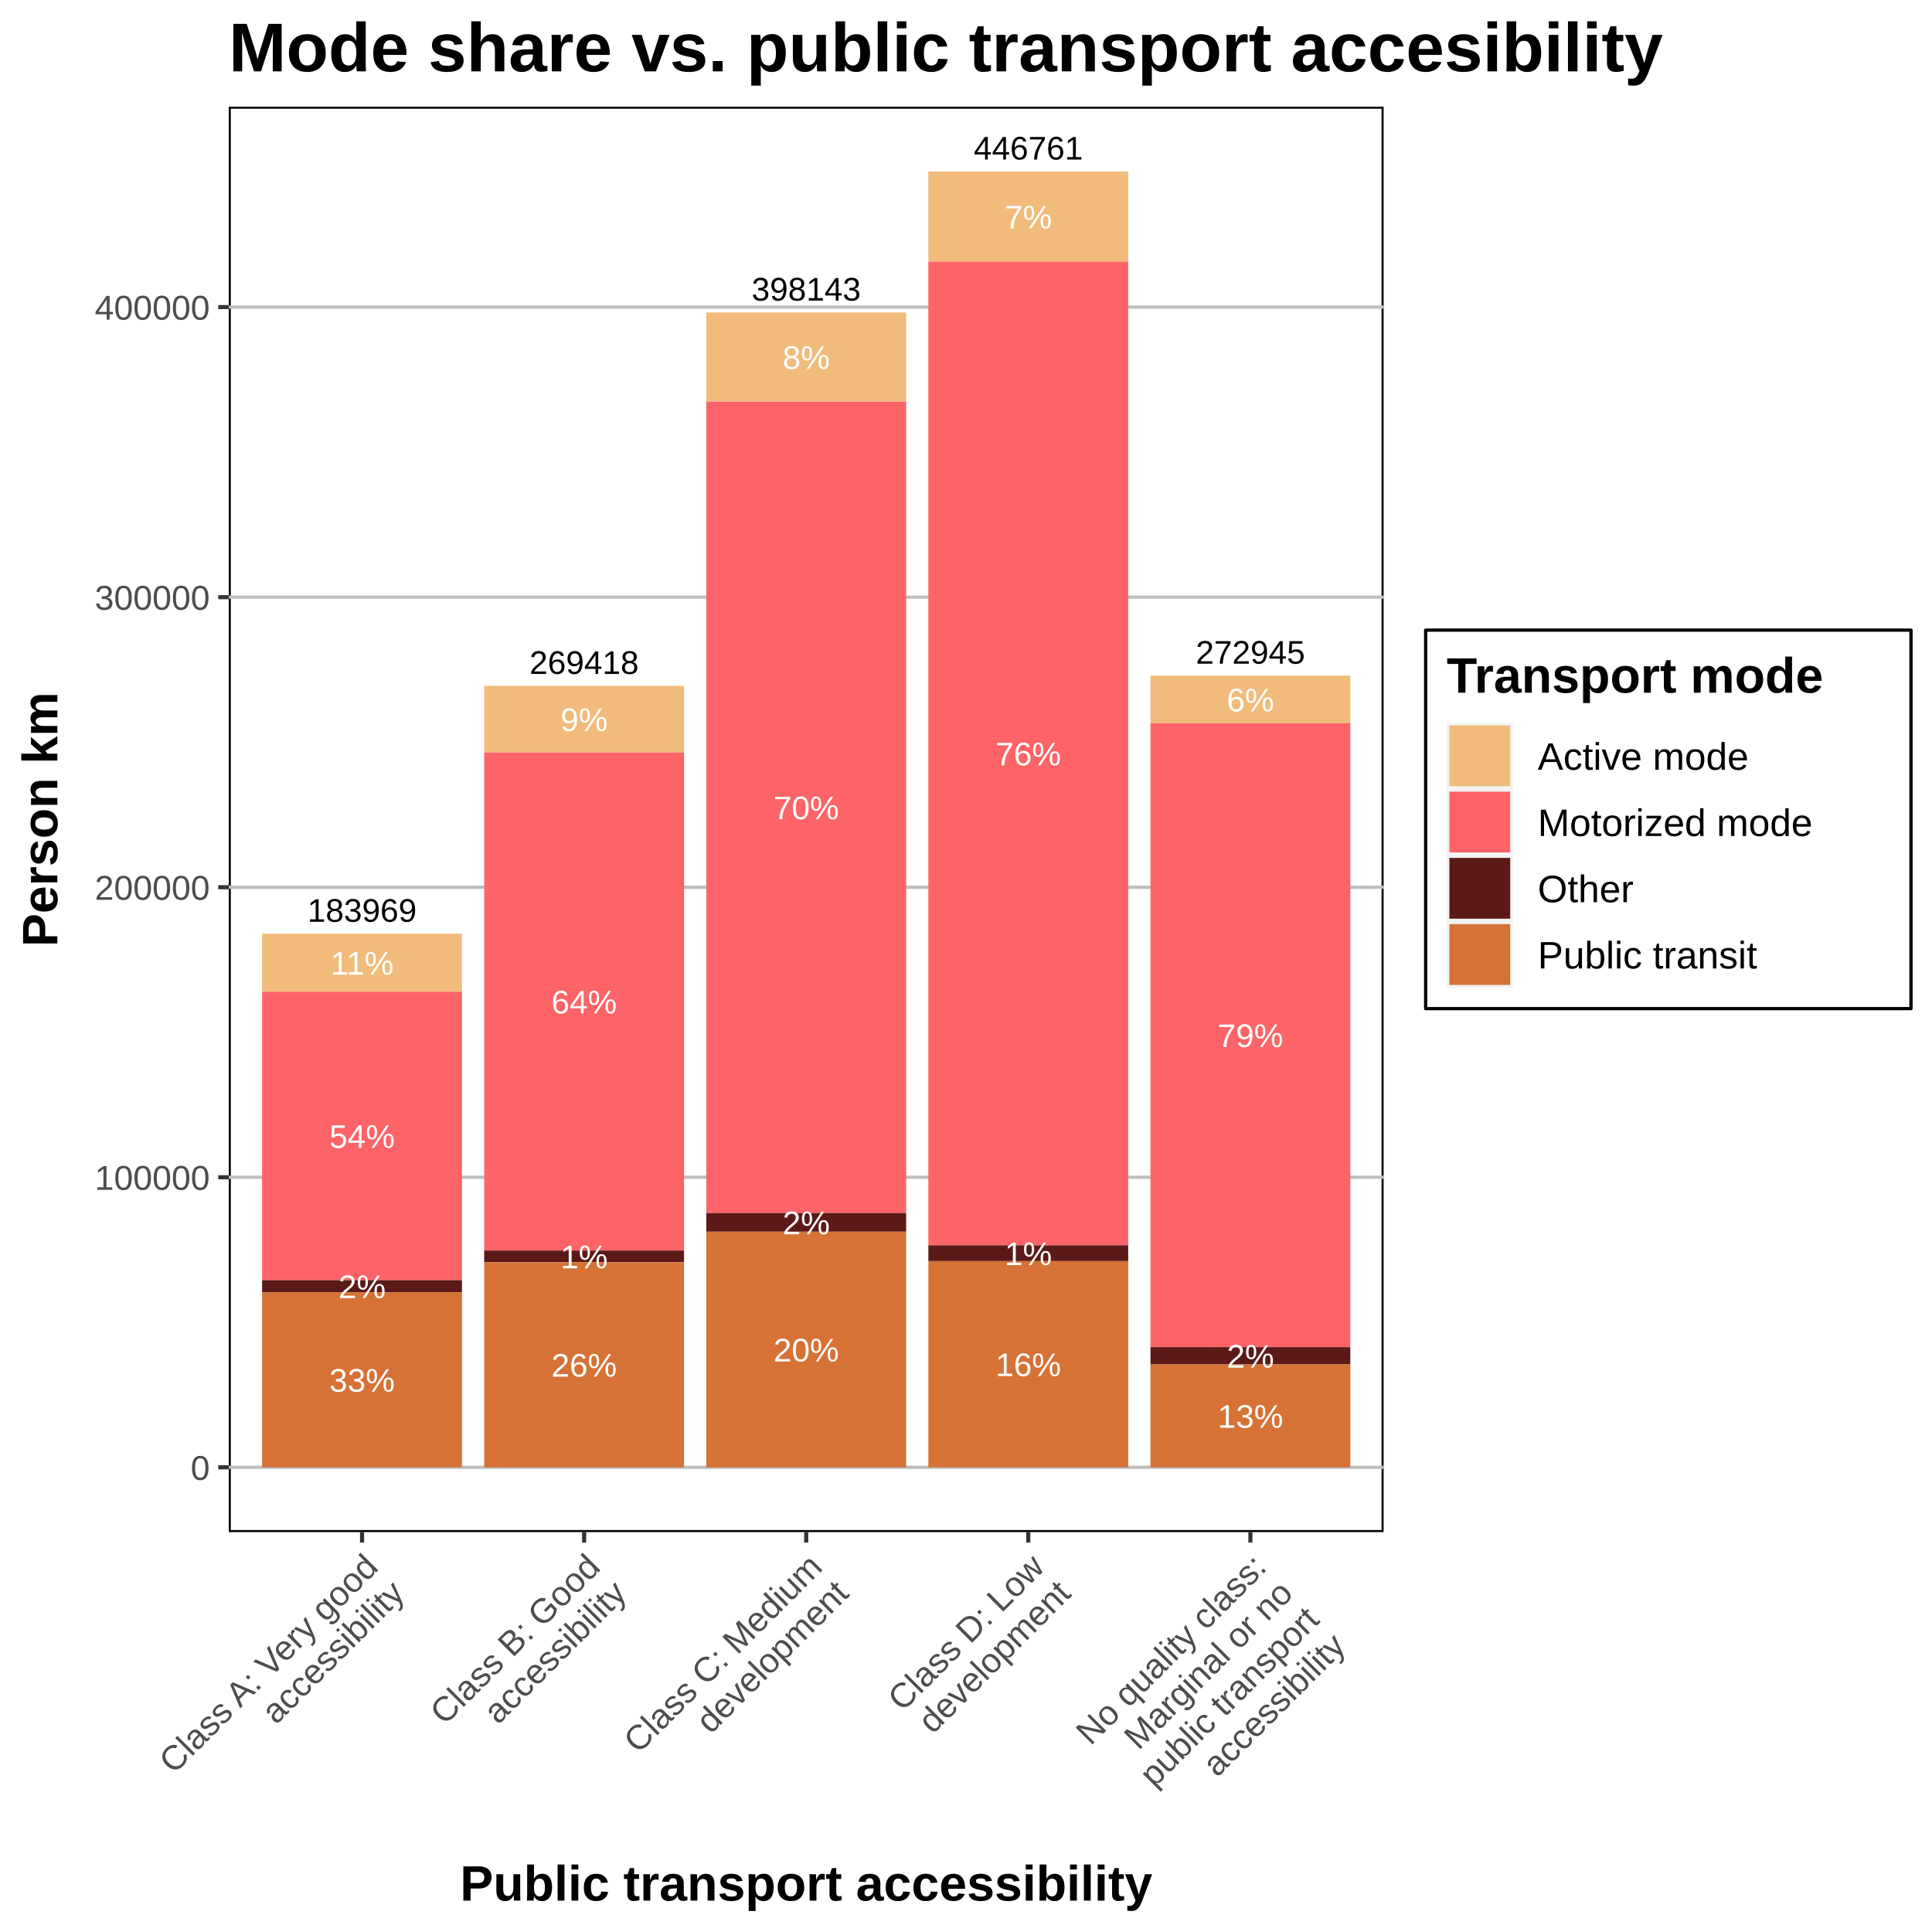
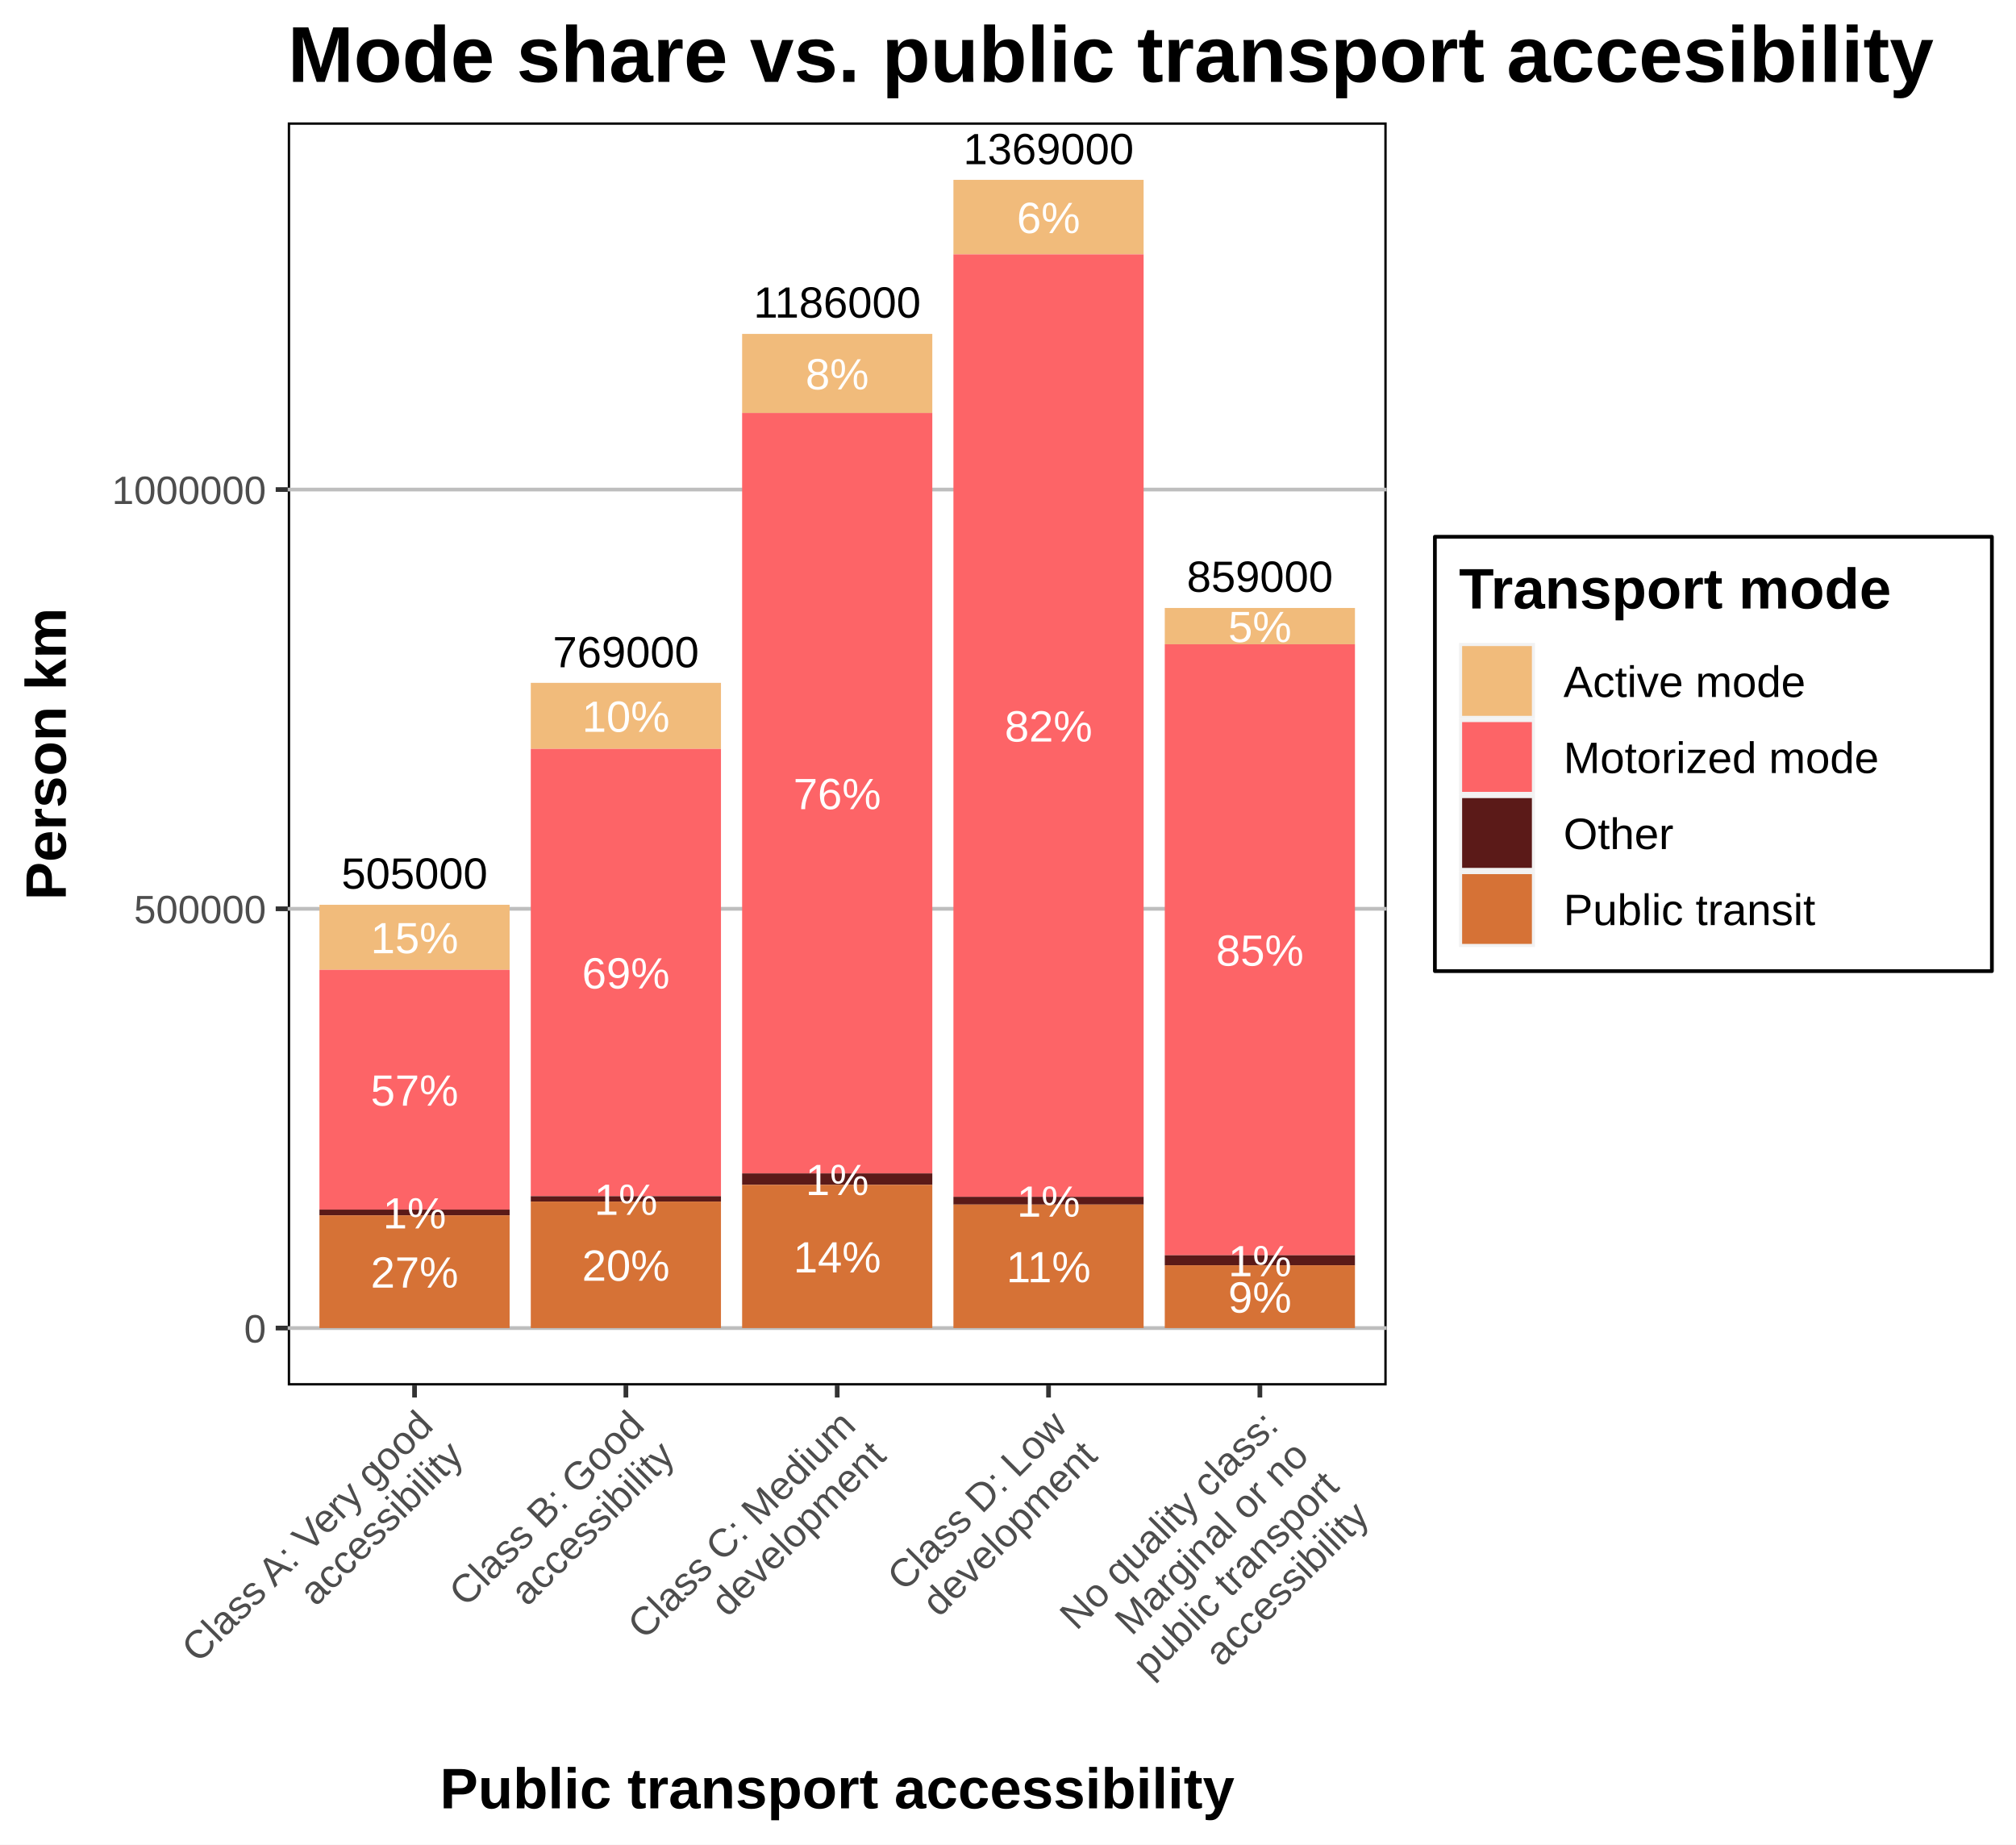
- <svg xmlns="http://www.w3.org/2000/svg" class="svglite" width="504.00pt" height="504.00pt" viewBox="0 0 504.00 504.00">
+ <svg xmlns="http://www.w3.org/2000/svg" class="svglite" width="458.25pt" height="419.25pt" viewBox="0 0 458.25 419.25">
  <defs>
    <style type="text/css">
    .svglite line, .svglite polyline, .svglite polygon, .svglite path, .svglite rect, .svglite circle {
      fill: none;
      stroke: #000000;
      stroke-linecap: round;
      stroke-linejoin: round;
      stroke-miterlimit: 10.00;
    }
    .svglite text {
      white-space: pre;
    }
  </style>
  </defs>
  <rect width="100%" height="100%" style="stroke: none; fill: #FFFFFF;" />
  <defs>
-     <clipPath id="cpMC4wMHw1MDQuMDB8MC4wMHw1MDQuMDA=">
-       <rect x="0.00" y="0.00" width="504.00" height="504.00" />
+     <clipPath id="cpMC4wMHw0NTguMjV8MC4wMHw0MTkuMjU=">
+       <rect x="0.00" y="0.00" width="458.25" height="419.25" />
    </clipPath>
  </defs>
-   <g clip-path="url(#cpMC4wMHw1MDQuMDB8MC4wMHw1MDQuMDA=)">
-     <rect x="0" y="0.00" width="504.00" height="504.00" style="stroke-width: 1.07; stroke: #FFFFFF; fill: #FFFFFF;" />
+   <g clip-path="url(#cpMC4wMHw0NTguMjV8MC4wMHw0MTkuMjU=)">
+     <rect x="0.00" y="0.00" width="458.25" height="419.25" style="stroke-width: 1.07; stroke: #FFFFFF; fill: #FFFFFF;" />
  </g>
  <defs>
-     <clipPath id="cpNTkuNjh8MzYwLjk1fDI3LjgzfDM5OS42OA==">
-       <rect x="59.68" y="27.83" width="301.26" height="371.85" />
+     <clipPath id="cpNjUuNDF8MzE1LjIwfDI3LjgzfDMxNC45Mw==">
+       <rect x="65.41" y="27.83" width="249.79" height="287.10" />
    </clipPath>
  </defs>
-   <g clip-path="url(#cpNTkuNjh8MzYwLjk1fDI3LjgzfDM5OS42OA==)">
-     <rect x="59.68" y="27.83" width="301.26" height="371.85" style="stroke-width: 1.07; fill: #FFFFFF;" />
-     <polyline points="59.68,382.78 360.95,382.78 " style="stroke-width: 0.85; stroke: #BEBEBE; stroke-linecap: butt;" />
-     <polyline points="59.68,307.11 360.95,307.11 " style="stroke-width: 0.85; stroke: #BEBEBE; stroke-linecap: butt;" />
-     <polyline points="59.68,231.45 360.95,231.45 " style="stroke-width: 0.85; stroke: #BEBEBE; stroke-linecap: butt;" />
-     <polyline points="59.68,155.78 360.95,155.78 " style="stroke-width: 0.85; stroke: #BEBEBE; stroke-linecap: butt;" />
-     <polyline points="59.68,80.11 360.95,80.11 " style="stroke-width: 0.85; stroke: #BEBEBE; stroke-linecap: butt;" />
-     <rect x="68.37" y="243.58" width="52.14" height="15.14" style="stroke-width: 1.07; stroke: none; stroke-linecap: butt; stroke-linejoin: miter; fill: #F1BB7B;" />
-     <rect x="68.37" y="258.71" width="52.14" height="75.24" style="stroke-width: 1.07; stroke: none; stroke-linecap: butt; stroke-linejoin: miter; fill: #FD6467;" />
-     <rect x="68.37" y="333.96" width="52.14" height="3.14" style="stroke-width: 1.07; stroke: none; stroke-linecap: butt; stroke-linejoin: miter; fill: #5B1A18;" />
-     <rect x="68.37" y="337.10" width="52.14" height="45.68" style="stroke-width: 1.07; stroke: none; stroke-linecap: butt; stroke-linejoin: miter; fill: #D67236;" />
-     <rect x="126.31" y="178.92" width="52.14" height="17.39" style="stroke-width: 1.07; stroke: none; stroke-linecap: butt; stroke-linejoin: miter; fill: #F1BB7B;" />
-     <rect x="126.31" y="196.31" width="52.14" height="129.93" style="stroke-width: 1.07; stroke: none; stroke-linecap: butt; stroke-linejoin: miter; fill: #FD6467;" />
-     <rect x="126.31" y="326.23" width="52.14" height="3.03" style="stroke-width: 1.07; stroke: none; stroke-linecap: butt; stroke-linejoin: miter; fill: #5B1A18;" />
-     <rect x="126.31" y="329.26" width="52.14" height="53.52" style="stroke-width: 1.07; stroke: none; stroke-linecap: butt; stroke-linejoin: miter; fill: #D67236;" />
-     <rect x="184.25" y="81.52" width="52.14" height="23.25" style="stroke-width: 1.07; stroke: none; stroke-linecap: butt; stroke-linejoin: miter; fill: #F1BB7B;" />
-     <rect x="184.25" y="104.77" width="52.14" height="211.68" style="stroke-width: 1.07; stroke: none; stroke-linecap: butt; stroke-linejoin: miter; fill: #FD6467;" />
-     <rect x="184.25" y="316.45" width="52.14" height="4.86" style="stroke-width: 1.07; stroke: none; stroke-linecap: butt; stroke-linejoin: miter; fill: #5B1A18;" />
-     <rect x="184.25" y="321.31" width="52.14" height="61.47" style="stroke-width: 1.07; stroke: none; stroke-linecap: butt; stroke-linejoin: miter; fill: #D67236;" />
-     <rect x="242.18" y="44.73" width="52.14" height="23.52" style="stroke-width: 1.07; stroke: none; stroke-linecap: butt; stroke-linejoin: miter; fill: #F1BB7B;" />
-     <rect x="242.18" y="68.25" width="52.14" height="256.61" style="stroke-width: 1.07; stroke: none; stroke-linecap: butt; stroke-linejoin: miter; fill: #FD6467;" />
-     <rect x="242.18" y="324.86" width="52.14" height="4.12" style="stroke-width: 1.07; stroke: none; stroke-linecap: butt; stroke-linejoin: miter; fill: #5B1A18;" />
-     <rect x="242.18" y="328.98" width="52.14" height="53.80" style="stroke-width: 1.07; stroke: none; stroke-linecap: butt; stroke-linejoin: miter; fill: #D67236;" />
-     <rect x="300.12" y="176.25" width="52.14" height="12.41" style="stroke-width: 1.07; stroke: none; stroke-linecap: butt; stroke-linejoin: miter; fill: #F1BB7B;" />
-     <rect x="300.12" y="188.66" width="52.14" height="162.76" style="stroke-width: 1.07; stroke: none; stroke-linecap: butt; stroke-linejoin: miter; fill: #FD6467;" />
-     <rect x="300.12" y="351.42" width="52.14" height="4.51" style="stroke-width: 1.07; stroke: none; stroke-linecap: butt; stroke-linejoin: miter; fill: #5B1A18;" />
-     <rect x="300.12" y="355.93" width="52.14" height="26.85" style="stroke-width: 1.07; stroke: none; stroke-linecap: butt; stroke-linejoin: miter; fill: #D67236;" />
-     <text x="94.45" y="240.47" text-anchor="middle" style="font-size: 8.54px; font-family: &quot;Arimo&quot;;" textLength="32.57px" lengthAdjust="spacingAndGlyphs">183969</text>
-     <text x="152.38" y="175.81" text-anchor="middle" style="font-size: 8.54px; font-family: &quot;Arimo&quot;;" textLength="32.57px" lengthAdjust="spacingAndGlyphs">269418</text>
-     <text x="210.32" y="78.41" text-anchor="middle" style="font-size: 8.54px; font-family: &quot;Arimo&quot;;" textLength="32.57px" lengthAdjust="spacingAndGlyphs">398143</text>
-     <text x="268.25" y="41.62" text-anchor="middle" style="font-size: 8.54px; font-family: &quot;Arimo&quot;;" textLength="32.57px" lengthAdjust="spacingAndGlyphs">446761</text>
-     <text x="326.19" y="173.14" text-anchor="middle" style="font-size: 8.54px; font-family: &quot;Arimo&quot;;" textLength="32.57px" lengthAdjust="spacingAndGlyphs">272945</text>
-     <text x="94.45" y="254.26" text-anchor="middle" style="font-size: 8.54px;fill: #FFFFFF; font-family: &quot;Arimo&quot;;" textLength="18.96px" lengthAdjust="spacingAndGlyphs">11%</text>
-     <text x="94.45" y="299.45" text-anchor="middle" style="font-size: 8.54px;fill: #FFFFFF; font-family: &quot;Arimo&quot;;" textLength="18.96px" lengthAdjust="spacingAndGlyphs">54%</text>
-     <text x="94.45" y="338.64" text-anchor="middle" style="font-size: 8.54px;fill: #FFFFFF; font-family: &quot;Arimo&quot;;" textLength="13.54px" lengthAdjust="spacingAndGlyphs">2%</text>
-     <text x="94.45" y="363.05" text-anchor="middle" style="font-size: 8.54px;fill: #FFFFFF; font-family: &quot;Arimo&quot;;" textLength="18.96px" lengthAdjust="spacingAndGlyphs">33%</text>
-     <text x="152.38" y="190.72" text-anchor="middle" style="font-size: 8.54px;fill: #FFFFFF; font-family: &quot;Arimo&quot;;" textLength="13.54px" lengthAdjust="spacingAndGlyphs">9%</text>
-     <text x="152.38" y="264.38" text-anchor="middle" style="font-size: 8.54px;fill: #FFFFFF; font-family: &quot;Arimo&quot;;" textLength="18.96px" lengthAdjust="spacingAndGlyphs">64%</text>
-     <text x="152.38" y="330.86" text-anchor="middle" style="font-size: 8.54px;fill: #FFFFFF; font-family: &quot;Arimo&quot;;" textLength="13.54px" lengthAdjust="spacingAndGlyphs">1%</text>
-     <text x="152.38" y="359.13" text-anchor="middle" style="font-size: 8.54px;fill: #FFFFFF; font-family: &quot;Arimo&quot;;" textLength="18.96px" lengthAdjust="spacingAndGlyphs">26%</text>
-     <text x="210.32" y="96.25" text-anchor="middle" style="font-size: 8.54px;fill: #FFFFFF; font-family: &quot;Arimo&quot;;" textLength="13.54px" lengthAdjust="spacingAndGlyphs">8%</text>
-     <text x="210.32" y="213.72" text-anchor="middle" style="font-size: 8.54px;fill: #FFFFFF; font-family: &quot;Arimo&quot;;" textLength="18.96px" lengthAdjust="spacingAndGlyphs">70%</text>
-     <text x="210.32" y="321.99" text-anchor="middle" style="font-size: 8.54px;fill: #FFFFFF; font-family: &quot;Arimo&quot;;" textLength="13.54px" lengthAdjust="spacingAndGlyphs">2%</text>
-     <text x="210.32" y="355.16" text-anchor="middle" style="font-size: 8.54px;fill: #FFFFFF; font-family: &quot;Arimo&quot;;" textLength="18.96px" lengthAdjust="spacingAndGlyphs">20%</text>
-     <text x="268.25" y="59.60" text-anchor="middle" style="font-size: 8.54px;fill: #FFFFFF; font-family: &quot;Arimo&quot;;" textLength="13.54px" lengthAdjust="spacingAndGlyphs">7%</text>
-     <text x="268.25" y="199.66" text-anchor="middle" style="font-size: 8.54px;fill: #FFFFFF; font-family: &quot;Arimo&quot;;" textLength="18.96px" lengthAdjust="spacingAndGlyphs">76%</text>
-     <text x="268.25" y="330.03" text-anchor="middle" style="font-size: 8.54px;fill: #FFFFFF; font-family: &quot;Arimo&quot;;" textLength="13.54px" lengthAdjust="spacingAndGlyphs">1%</text>
-     <text x="268.25" y="358.99" text-anchor="middle" style="font-size: 8.54px;fill: #FFFFFF; font-family: &quot;Arimo&quot;;" textLength="18.96px" lengthAdjust="spacingAndGlyphs">16%</text>
-     <text x="326.19" y="185.57" text-anchor="middle" style="font-size: 8.54px;fill: #FFFFFF; font-family: &quot;Arimo&quot;;" textLength="13.54px" lengthAdjust="spacingAndGlyphs">6%</text>
-     <text x="326.19" y="273.15" text-anchor="middle" style="font-size: 8.54px;fill: #FFFFFF; font-family: &quot;Arimo&quot;;" textLength="18.96px" lengthAdjust="spacingAndGlyphs">79%</text>
-     <text x="326.19" y="356.78" text-anchor="middle" style="font-size: 8.54px;fill: #FFFFFF; font-family: &quot;Arimo&quot;;" textLength="13.54px" lengthAdjust="spacingAndGlyphs">2%</text>
-     <text x="326.19" y="372.46" text-anchor="middle" style="font-size: 8.54px;fill: #FFFFFF; font-family: &quot;Arimo&quot;;" textLength="18.96px" lengthAdjust="spacingAndGlyphs">13%</text>
+   <g clip-path="url(#cpNjUuNDF8MzE1LjIwfDI3LjgzfDMxNC45Mw==)">
+     <rect x="65.41" y="27.83" width="249.79" height="287.10" style="stroke-width: 1.07; fill: #FFFFFF;" />
+     <polyline points="65.41,301.88 315.20,301.88 " style="stroke-width: 0.85; stroke: #BEBEBE; stroke-linecap: butt;" />
+     <polyline points="65.41,206.58 315.20,206.58 " style="stroke-width: 0.85; stroke: #BEBEBE; stroke-linecap: butt;" />
+     <polyline points="65.41,111.28 315.20,111.28 " style="stroke-width: 0.85; stroke: #BEBEBE; stroke-linecap: butt;" />
+     <rect x="72.61" y="205.67" width="43.23" height="14.78" style="stroke-width: 1.07; stroke: none; stroke-linecap: butt; stroke-linejoin: miter; fill: #F1BB7B;" />
+     <rect x="72.61" y="220.45" width="43.23" height="54.52" style="stroke-width: 1.07; stroke: none; stroke-linecap: butt; stroke-linejoin: miter; fill: #FD6467;" />
+     <rect x="72.61" y="274.96" width="43.23" height="1.30" style="stroke-width: 1.07; stroke: none; stroke-linecap: butt; stroke-linejoin: miter; fill: #5B1A18;" />
+     <rect x="72.61" y="276.26" width="43.23" height="25.62" style="stroke-width: 1.07; stroke: none; stroke-linecap: butt; stroke-linejoin: miter; fill: #D67236;" />
+     <rect x="120.65" y="155.22" width="43.23" height="15.01" style="stroke-width: 1.07; stroke: none; stroke-linecap: butt; stroke-linejoin: miter; fill: #F1BB7B;" />
+     <rect x="120.65" y="170.23" width="43.23" height="101.68" style="stroke-width: 1.07; stroke: none; stroke-linecap: butt; stroke-linejoin: miter; fill: #FD6467;" />
+     <rect x="120.65" y="271.91" width="43.23" height="1.22" style="stroke-width: 1.07; stroke: none; stroke-linecap: butt; stroke-linejoin: miter; fill: #5B1A18;" />
+     <rect x="120.65" y="273.13" width="43.23" height="28.75" style="stroke-width: 1.07; stroke: none; stroke-linecap: butt; stroke-linejoin: miter; fill: #D67236;" />
+     <rect x="168.69" y="75.90" width="43.23" height="17.97" style="stroke-width: 1.07; stroke: none; stroke-linecap: butt; stroke-linejoin: miter; fill: #F1BB7B;" />
+     <rect x="168.69" y="93.87" width="43.23" height="172.85" style="stroke-width: 1.07; stroke: none; stroke-linecap: butt; stroke-linejoin: miter; fill: #FD6467;" />
+     <rect x="168.69" y="266.73" width="43.23" height="2.60" style="stroke-width: 1.07; stroke: none; stroke-linecap: butt; stroke-linejoin: miter; fill: #5B1A18;" />
+     <rect x="168.69" y="269.32" width="43.23" height="32.56" style="stroke-width: 1.07; stroke: none; stroke-linecap: butt; stroke-linejoin: miter; fill: #D67236;" />
+     <rect x="216.72" y="40.88" width="43.23" height="16.94" style="stroke-width: 1.07; stroke: none; stroke-linecap: butt; stroke-linejoin: miter; fill: #F1BB7B;" />
+     <rect x="216.72" y="57.82" width="43.23" height="214.23" style="stroke-width: 1.07; stroke: none; stroke-linecap: butt; stroke-linejoin: miter; fill: #FD6467;" />
+     <rect x="216.72" y="272.05" width="43.23" height="1.76" style="stroke-width: 1.07; stroke: none; stroke-linecap: butt; stroke-linejoin: miter; fill: #5B1A18;" />
+     <rect x="216.72" y="273.81" width="43.23" height="28.07" style="stroke-width: 1.07; stroke: none; stroke-linecap: butt; stroke-linejoin: miter; fill: #D67236;" />
+     <rect x="264.76" y="138.20" width="43.23" height="8.25" style="stroke-width: 1.07; stroke: none; stroke-linecap: butt; stroke-linejoin: miter; fill: #F1BB7B;" />
+     <rect x="264.76" y="146.45" width="43.23" height="138.89" style="stroke-width: 1.07; stroke: none; stroke-linecap: butt; stroke-linejoin: miter; fill: #FD6467;" />
+     <rect x="264.76" y="285.34" width="43.23" height="2.27" style="stroke-width: 1.07; stroke: none; stroke-linecap: butt; stroke-linejoin: miter; fill: #5B1A18;" />
+     <rect x="264.76" y="287.61" width="43.23" height="14.27" style="stroke-width: 1.07; stroke: none; stroke-linecap: butt; stroke-linejoin: miter; fill: #D67236;" />
+     <text x="94.23" y="202.00" text-anchor="middle" style="font-size: 9.96px; font-family: &quot;Arimo&quot;;" textLength="37.97px" lengthAdjust="spacingAndGlyphs">505000</text>
+     <text x="142.27" y="151.68" text-anchor="middle" style="font-size: 9.96px; font-family: &quot;Arimo&quot;;" textLength="37.97px" lengthAdjust="spacingAndGlyphs">769000</text>
+     <text x="190.30" y="72.20" text-anchor="middle" style="font-size: 9.96px; font-family: &quot;Arimo&quot;;" textLength="44.30px" lengthAdjust="spacingAndGlyphs">1186000</text>
+     <text x="238.34" y="37.32" text-anchor="middle" style="font-size: 9.96px; font-family: &quot;Arimo&quot;;" textLength="44.30px" lengthAdjust="spacingAndGlyphs">1369000</text>
+     <text x="286.38" y="134.53" text-anchor="middle" style="font-size: 9.96px; font-family: &quot;Arimo&quot;;" textLength="37.97px" lengthAdjust="spacingAndGlyphs">859000</text>
+     <text x="94.23" y="216.68" text-anchor="middle" style="font-size: 9.96px;fill: #FFFFFF; font-family: &quot;Arimo&quot;;" textLength="22.11px" lengthAdjust="spacingAndGlyphs">15%</text>
+     <text x="94.23" y="251.33" text-anchor="middle" style="font-size: 9.96px;fill: #FFFFFF; font-family: &quot;Arimo&quot;;" textLength="22.11px" lengthAdjust="spacingAndGlyphs">57%</text>
+     <text x="94.23" y="279.24" text-anchor="middle" style="font-size: 9.96px;fill: #FFFFFF; font-family: &quot;Arimo&quot;;" textLength="15.78px" lengthAdjust="spacingAndGlyphs">1%</text>
+     <text x="94.23" y="292.69" text-anchor="middle" style="font-size: 9.96px;fill: #FFFFFF; font-family: &quot;Arimo&quot;;" textLength="22.11px" lengthAdjust="spacingAndGlyphs">27%</text>
+     <text x="142.27" y="166.35" text-anchor="middle" style="font-size: 9.96px;fill: #FFFFFF; font-family: &quot;Arimo&quot;;" textLength="22.11px" lengthAdjust="spacingAndGlyphs">10%</text>
+     <text x="142.27" y="224.69" text-anchor="middle" style="font-size: 9.96px;fill: #FFFFFF; font-family: &quot;Arimo&quot;;" textLength="22.11px" lengthAdjust="spacingAndGlyphs">69%</text>
+     <text x="142.27" y="276.15" text-anchor="middle" style="font-size: 9.96px;fill: #FFFFFF; font-family: &quot;Arimo&quot;;" textLength="15.78px" lengthAdjust="spacingAndGlyphs">1%</text>
+     <text x="142.27" y="291.13" text-anchor="middle" style="font-size: 9.96px;fill: #FFFFFF; font-family: &quot;Arimo&quot;;" textLength="22.11px" lengthAdjust="spacingAndGlyphs">20%</text>
+     <text x="190.30" y="88.51" text-anchor="middle" style="font-size: 9.96px;fill: #FFFFFF; font-family: &quot;Arimo&quot;;" textLength="15.78px" lengthAdjust="spacingAndGlyphs">8%</text>
+     <text x="190.30" y="183.93" text-anchor="middle" style="font-size: 9.96px;fill: #FFFFFF; font-family: &quot;Arimo&quot;;" textLength="22.11px" lengthAdjust="spacingAndGlyphs">76%</text>
+     <text x="190.30" y="271.65" text-anchor="middle" style="font-size: 9.96px;fill: #FFFFFF; font-family: &quot;Arimo&quot;;" textLength="15.78px" lengthAdjust="spacingAndGlyphs">1%</text>
+     <text x="190.30" y="289.23" text-anchor="middle" style="font-size: 9.96px;fill: #FFFFFF; font-family: &quot;Arimo&quot;;" textLength="22.11px" lengthAdjust="spacingAndGlyphs">14%</text>
+     <text x="238.34" y="52.98" text-anchor="middle" style="font-size: 9.96px;fill: #FFFFFF; font-family: &quot;Arimo&quot;;" textLength="15.78px" lengthAdjust="spacingAndGlyphs">6%</text>
+     <text x="238.34" y="168.56" text-anchor="middle" style="font-size: 9.96px;fill: #FFFFFF; font-family: &quot;Arimo&quot;;" textLength="22.11px" lengthAdjust="spacingAndGlyphs">82%</text>
+     <text x="238.34" y="276.56" text-anchor="middle" style="font-size: 9.96px;fill: #FFFFFF; font-family: &quot;Arimo&quot;;" textLength="15.78px" lengthAdjust="spacingAndGlyphs">1%</text>
+     <text x="238.34" y="291.47" text-anchor="middle" style="font-size: 9.96px;fill: #FFFFFF; font-family: &quot;Arimo&quot;;" textLength="22.11px" lengthAdjust="spacingAndGlyphs">11%</text>
+     <text x="286.38" y="145.95" text-anchor="middle" style="font-size: 9.96px;fill: #FFFFFF; font-family: &quot;Arimo&quot;;" textLength="15.78px" lengthAdjust="spacingAndGlyphs">5%</text>
+     <text x="286.38" y="219.52" text-anchor="middle" style="font-size: 9.96px;fill: #FFFFFF; font-family: &quot;Arimo&quot;;" textLength="22.11px" lengthAdjust="spacingAndGlyphs">85%</text>
+     <text x="286.38" y="290.10" text-anchor="middle" style="font-size: 9.96px;fill: #FFFFFF; font-family: &quot;Arimo&quot;;" textLength="15.78px" lengthAdjust="spacingAndGlyphs">1%</text>
+     <text x="286.38" y="298.37" text-anchor="middle" style="font-size: 9.96px;fill: #FFFFFF; font-family: &quot;Arimo&quot;;" textLength="15.78px" lengthAdjust="spacingAndGlyphs">9%</text>
  </g>
-   <g clip-path="url(#cpMC4wMHw1MDQuMDB8MC4wMHw1MDQuMDA=)">
-     <text x="54.75" y="386.06" text-anchor="end" style="font-size: 9.00px;fill: #4D4D4D; font-family: &quot;Arimo&quot;;" textLength="5.72px" lengthAdjust="spacingAndGlyphs">0</text>
-     <text x="54.75" y="310.39" text-anchor="end" style="font-size: 9.00px;fill: #4D4D4D; font-family: &quot;Arimo&quot;;" textLength="34.34px" lengthAdjust="spacingAndGlyphs">100000</text>
-     <text x="54.75" y="234.73" text-anchor="end" style="font-size: 9.00px;fill: #4D4D4D; font-family: &quot;Arimo&quot;;" textLength="34.34px" lengthAdjust="spacingAndGlyphs">200000</text>
-     <text x="54.75" y="159.06" text-anchor="end" style="font-size: 9.00px;fill: #4D4D4D; font-family: &quot;Arimo&quot;;" textLength="34.34px" lengthAdjust="spacingAndGlyphs">300000</text>
-     <text x="54.75" y="83.39" text-anchor="end" style="font-size: 9.00px;fill: #4D4D4D; font-family: &quot;Arimo&quot;;" textLength="34.34px" lengthAdjust="spacingAndGlyphs">400000</text>
-     <polyline points="56.94,382.78 59.68,382.78 " style="stroke-width: 1.07; stroke: #333333; stroke-linecap: butt;" />
-     <polyline points="56.94,307.11 59.68,307.11 " style="stroke-width: 1.07; stroke: #333333; stroke-linecap: butt;" />
-     <polyline points="56.94,231.45 59.68,231.45 " style="stroke-width: 1.07; stroke: #333333; stroke-linecap: butt;" />
-     <polyline points="56.94,155.78 59.68,155.78 " style="stroke-width: 1.07; stroke: #333333; stroke-linecap: butt;" />
-     <polyline points="56.94,80.11 59.68,80.11 " style="stroke-width: 1.07; stroke: #333333; stroke-linecap: butt;" />
-     <polyline points="94.45,402.42 94.45,399.68 " style="stroke-width: 1.07; stroke: #333333; stroke-linecap: butt;" />
-     <polyline points="152.38,402.42 152.38,399.68 " style="stroke-width: 1.07; stroke: #333333; stroke-linecap: butt;" />
-     <polyline points="210.32,402.42 210.32,399.68 " style="stroke-width: 1.07; stroke: #333333; stroke-linecap: butt;" />
-     <polyline points="268.25,402.42 268.25,399.68 " style="stroke-width: 1.07; stroke: #333333; stroke-linecap: butt;" />
-     <polyline points="326.19,402.42 326.19,399.68 " style="stroke-width: 1.07; stroke: #333333; stroke-linecap: butt;" />
-     <text transform="translate(99.08,409.25) rotate(-45)" text-anchor="end" style="font-size: 9.00px;fill: #4D4D4D; font-family: &quot;Arimo&quot;;" textLength="83.74px" lengthAdjust="spacingAndGlyphs">Class A: Very good</text>
-     <text transform="translate(105.96,416.12) rotate(-45)" text-anchor="end" style="font-size: 9.00px;fill: #4D4D4D; font-family: &quot;Arimo&quot;;" textLength="54.88px" lengthAdjust="spacingAndGlyphs">accessibility</text>
-     <text transform="translate(157.02,409.25) rotate(-45)" text-anchor="end" style="font-size: 9.00px;fill: #4D4D4D; font-family: &quot;Arimo&quot;;" textLength="62.30px" lengthAdjust="spacingAndGlyphs">Class B: Good</text>
-     <text transform="translate(163.89,416.12) rotate(-45)" text-anchor="end" style="font-size: 9.00px;fill: #4D4D4D; font-family: &quot;Arimo&quot;;" textLength="54.88px" lengthAdjust="spacingAndGlyphs">accessibility</text>
-     <text transform="translate(214.95,409.25) rotate(-45)" text-anchor="end" style="font-size: 9.00px;fill: #4D4D4D; font-family: &quot;Arimo&quot;;" textLength="74.69px" lengthAdjust="spacingAndGlyphs">Class C: Medium</text>
-     <text transform="translate(221.83,416.12) rotate(-45)" text-anchor="end" style="font-size: 9.00px;fill: #4D4D4D; font-family: &quot;Arimo&quot;;" textLength="59.36px" lengthAdjust="spacingAndGlyphs">development</text>
-     <text transform="translate(272.89,409.25) rotate(-45)" text-anchor="end" style="font-size: 9.00px;fill: #4D4D4D; font-family: &quot;Arimo&quot;;" textLength="57.07px" lengthAdjust="spacingAndGlyphs">Class D: Low</text>
-     <text transform="translate(279.76,416.12) rotate(-45)" text-anchor="end" style="font-size: 9.00px;fill: #4D4D4D; font-family: &quot;Arimo&quot;;" textLength="59.36px" lengthAdjust="spacingAndGlyphs">development</text>
-     <text transform="translate(330.83,409.25) rotate(-45)" text-anchor="end" style="font-size: 9.00px;fill: #4D4D4D; font-family: &quot;Arimo&quot;;" textLength="74.10px" lengthAdjust="spacingAndGlyphs">No quality class:</text>
-     <text transform="translate(337.70,416.12) rotate(-45)" text-anchor="end" style="font-size: 9.00px;fill: #4D4D4D; font-family: &quot;Arimo&quot;;" textLength="64.88px" lengthAdjust="spacingAndGlyphs">Marginal or no</text>
-     <text transform="translate(344.57,423.00) rotate(-45)" text-anchor="end" style="font-size: 9.00px;fill: #4D4D4D; font-family: &quot;Arimo&quot;;" textLength="71.50px" lengthAdjust="spacingAndGlyphs">public transport</text>
-     <text transform="translate(351.45,429.87) rotate(-45)" text-anchor="end" style="font-size: 9.00px;fill: #4D4D4D; font-family: &quot;Arimo&quot;;" textLength="54.88px" lengthAdjust="spacingAndGlyphs">accessibility</text>
-     <text x="210.32" y="495.81" text-anchor="middle" style="font-size: 13.00px; font-weight: bold; font-family: &quot;Arimo&quot;;" textLength="213.39px" lengthAdjust="spacingAndGlyphs">Public transport accessibility</text>
-     <text transform="translate(14.96,213.75) rotate(-90)" text-anchor="middle" style="font-size: 13.00px; font-weight: bold; font-family: &quot;Arimo&quot;;" textLength="77.43px" lengthAdjust="spacingAndGlyphs">Person km</text>
-     <rect x="371.91" y="164.38" width="126.61" height="98.74" style="stroke-width: 0.85; fill: #FFFFFF;" />
-     <text x="377.39" y="180.70" style="font-size: 13.00px; font-weight: bold; font-family: &quot;Arimo&quot;;" textLength="115.65px" lengthAdjust="spacingAndGlyphs">Transport mode</text>
-     <rect x="377.39" y="188.53" width="17.28" height="17.28" style="stroke-width: 1.07; stroke: none; fill: #F2F2F2;" />
-     <rect x="378.10" y="189.24" width="15.86" height="15.86" style="stroke-width: 1.07; stroke: none; stroke-linecap: butt; stroke-linejoin: miter; fill: #F1BB7B;" />
-     <rect x="377.39" y="205.81" width="17.28" height="17.28" style="stroke-width: 1.07; stroke: none; fill: #F2F2F2;" />
-     <rect x="378.10" y="206.52" width="15.86" height="15.86" style="stroke-width: 1.07; stroke: none; stroke-linecap: butt; stroke-linejoin: miter; fill: #FD6467;" />
-     <rect x="377.39" y="223.09" width="17.28" height="17.28" style="stroke-width: 1.07; stroke: none; fill: #F2F2F2;" />
-     <rect x="378.10" y="223.80" width="15.86" height="15.86" style="stroke-width: 1.07; stroke: none; stroke-linecap: butt; stroke-linejoin: miter; fill: #5B1A18;" />
-     <rect x="377.39" y="240.37" width="17.28" height="17.28" style="stroke-width: 1.07; stroke: none; fill: #F2F2F2;" />
-     <rect x="378.10" y="241.08" width="15.86" height="15.86" style="stroke-width: 1.07; stroke: none; stroke-linecap: butt; stroke-linejoin: miter; fill: #D67236;" />
-     <text x="401.14" y="200.81" style="font-size: 10.00px; font-family: &quot;Arimo&quot;;" textLength="62.50px" lengthAdjust="spacingAndGlyphs">Active mode</text>
-     <text x="401.14" y="218.09" style="font-size: 10.00px; font-family: &quot;Arimo&quot;;" textLength="80.99px" lengthAdjust="spacingAndGlyphs">Motorized mode</text>
-     <text x="401.14" y="235.37" style="font-size: 10.00px; font-family: &quot;Arimo&quot;;" textLength="28.40px" lengthAdjust="spacingAndGlyphs">Other</text>
-     <text x="401.14" y="252.65" style="font-size: 10.00px; font-family: &quot;Arimo&quot;;" textLength="65.20px" lengthAdjust="spacingAndGlyphs">Public transit</text>
-     <text x="59.68" y="18.61" style="font-size: 18.00px; font-weight: bold; font-family: &quot;Arimo&quot;;" textLength="444.58px" lengthAdjust="spacingAndGlyphs">Mode share vs. public transport accesibility</text>
+   <g clip-path="url(#cpMC4wMHw0NTguMjV8MC4wMHw0MTkuMjU=)">
+     <text x="60.48" y="305.16" text-anchor="end" style="font-size: 9.00px;fill: #4D4D4D; font-family: &quot;Arimo&quot;;" textLength="5.72px" lengthAdjust="spacingAndGlyphs">0</text>
+     <text x="60.48" y="209.86" text-anchor="end" style="font-size: 9.00px;fill: #4D4D4D; font-family: &quot;Arimo&quot;;" textLength="34.34px" lengthAdjust="spacingAndGlyphs">500000</text>
+     <text x="60.48" y="114.56" text-anchor="end" style="font-size: 9.00px;fill: #4D4D4D; font-family: &quot;Arimo&quot;;" textLength="40.07px" lengthAdjust="spacingAndGlyphs">1000000</text>
+     <polyline points="62.67,301.88 65.41,301.88 " style="stroke-width: 1.07; stroke: #333333; stroke-linecap: butt;" />
+     <polyline points="62.67,206.58 65.41,206.58 " style="stroke-width: 1.07; stroke: #333333; stroke-linecap: butt;" />
+     <polyline points="62.67,111.28 65.41,111.28 " style="stroke-width: 1.07; stroke: #333333; stroke-linecap: butt;" />
+     <polyline points="94.23,317.67 94.23,314.93 " style="stroke-width: 1.07; stroke: #333333; stroke-linecap: butt;" />
+     <polyline points="142.27,317.67 142.27,314.93 " style="stroke-width: 1.07; stroke: #333333; stroke-linecap: butt;" />
+     <polyline points="190.30,317.67 190.30,314.93 " style="stroke-width: 1.07; stroke: #333333; stroke-linecap: butt;" />
+     <polyline points="238.34,317.67 238.34,314.93 " style="stroke-width: 1.07; stroke: #333333; stroke-linecap: butt;" />
+     <polyline points="286.38,317.67 286.38,314.93 " style="stroke-width: 1.07; stroke: #333333; stroke-linecap: butt;" />
+     <text transform="translate(98.87,324.50) rotate(-45)" text-anchor="end" style="font-size: 9.00px;fill: #4D4D4D; font-family: &quot;Arimo&quot;;" textLength="83.74px" lengthAdjust="spacingAndGlyphs">Class A: Very good</text>
+     <text transform="translate(105.74,331.37) rotate(-45)" text-anchor="end" style="font-size: 9.00px;fill: #4D4D4D; font-family: &quot;Arimo&quot;;" textLength="54.88px" lengthAdjust="spacingAndGlyphs">accessibility</text>
+     <text transform="translate(146.91,324.50) rotate(-45)" text-anchor="end" style="font-size: 9.00px;fill: #4D4D4D; font-family: &quot;Arimo&quot;;" textLength="62.30px" lengthAdjust="spacingAndGlyphs">Class B: Good</text>
+     <text transform="translate(153.78,331.37) rotate(-45)" text-anchor="end" style="font-size: 9.00px;fill: #4D4D4D; font-family: &quot;Arimo&quot;;" textLength="54.88px" lengthAdjust="spacingAndGlyphs">accessibility</text>
+     <text transform="translate(194.94,324.50) rotate(-45)" text-anchor="end" style="font-size: 9.00px;fill: #4D4D4D; font-family: &quot;Arimo&quot;;" textLength="74.69px" lengthAdjust="spacingAndGlyphs">Class C: Medium</text>
+     <text transform="translate(201.81,331.37) rotate(-45)" text-anchor="end" style="font-size: 9.00px;fill: #4D4D4D; font-family: &quot;Arimo&quot;;" textLength="59.36px" lengthAdjust="spacingAndGlyphs">development</text>
+     <text transform="translate(242.98,324.50) rotate(-45)" text-anchor="end" style="font-size: 9.00px;fill: #4D4D4D; font-family: &quot;Arimo&quot;;" textLength="57.07px" lengthAdjust="spacingAndGlyphs">Class D: Low</text>
+     <text transform="translate(249.85,331.37) rotate(-45)" text-anchor="end" style="font-size: 9.00px;fill: #4D4D4D; font-family: &quot;Arimo&quot;;" textLength="59.36px" lengthAdjust="spacingAndGlyphs">development</text>
+     <text transform="translate(291.02,324.50) rotate(-45)" text-anchor="end" style="font-size: 9.00px;fill: #4D4D4D; font-family: &quot;Arimo&quot;;" textLength="74.10px" lengthAdjust="spacingAndGlyphs">No quality class:</text>
+     <text transform="translate(297.89,331.37) rotate(-45)" text-anchor="end" style="font-size: 9.00px;fill: #4D4D4D; font-family: &quot;Arimo&quot;;" textLength="64.88px" lengthAdjust="spacingAndGlyphs">Marginal or no</text>
+     <text transform="translate(304.76,338.25) rotate(-45)" text-anchor="end" style="font-size: 9.00px;fill: #4D4D4D; font-family: &quot;Arimo&quot;;" textLength="71.50px" lengthAdjust="spacingAndGlyphs">public transport</text>
+     <text transform="translate(311.63,345.12) rotate(-45)" text-anchor="end" style="font-size: 9.00px;fill: #4D4D4D; font-family: &quot;Arimo&quot;;" textLength="54.88px" lengthAdjust="spacingAndGlyphs">accessibility</text>
+     <text x="190.30" y="411.06" text-anchor="middle" style="font-size: 13.00px; font-weight: bold; font-family: &quot;Arimo&quot;;" textLength="213.39px" lengthAdjust="spacingAndGlyphs">Public transport accessibility</text>
+     <text transform="translate(14.96,171.38) rotate(-90)" text-anchor="middle" style="font-size: 13.00px; font-weight: bold; font-family: &quot;Arimo&quot;;" textLength="77.43px" lengthAdjust="spacingAndGlyphs">Person km</text>
+     <rect x="326.16" y="122.01" width="126.61" height="98.74" style="stroke-width: 0.85; fill: #FFFFFF;" />
+     <text x="331.64" y="138.32" style="font-size: 13.00px; font-weight: bold; font-family: &quot;Arimo&quot;;" textLength="115.65px" lengthAdjust="spacingAndGlyphs">Transport mode</text>
+     <rect x="331.64" y="146.15" width="17.28" height="17.28" style="stroke-width: 1.07; stroke: none; fill: #F2F2F2;" />
+     <rect x="332.35" y="146.86" width="15.86" height="15.86" style="stroke-width: 1.07; stroke: none; stroke-linecap: butt; stroke-linejoin: miter; fill: #F1BB7B;" />
+     <rect x="331.64" y="163.43" width="17.28" height="17.28" style="stroke-width: 1.07; stroke: none; fill: #F2F2F2;" />
+     <rect x="332.35" y="164.14" width="15.86" height="15.86" style="stroke-width: 1.07; stroke: none; stroke-linecap: butt; stroke-linejoin: miter; fill: #FD6467;" />
+     <rect x="331.64" y="180.71" width="17.28" height="17.28" style="stroke-width: 1.07; stroke: none; fill: #F2F2F2;" />
+     <rect x="332.35" y="181.42" width="15.86" height="15.86" style="stroke-width: 1.07; stroke: none; stroke-linecap: butt; stroke-linejoin: miter; fill: #5B1A18;" />
+     <rect x="331.64" y="197.99" width="17.28" height="17.28" style="stroke-width: 1.07; stroke: none; fill: #F2F2F2;" />
+     <rect x="332.35" y="198.70" width="15.86" height="15.86" style="stroke-width: 1.07; stroke: none; stroke-linecap: butt; stroke-linejoin: miter; fill: #D67236;" />
+     <text x="355.39" y="158.44" style="font-size: 10.00px; font-family: &quot;Arimo&quot;;" textLength="62.50px" lengthAdjust="spacingAndGlyphs">Active mode</text>
+     <text x="355.39" y="175.72" style="font-size: 10.00px; font-family: &quot;Arimo&quot;;" textLength="80.99px" lengthAdjust="spacingAndGlyphs">Motorized mode</text>
+     <text x="355.39" y="193.00" style="font-size: 10.00px; font-family: &quot;Arimo&quot;;" textLength="28.40px" lengthAdjust="spacingAndGlyphs">Other</text>
+     <text x="355.39" y="210.28" style="font-size: 10.00px; font-family: &quot;Arimo&quot;;" textLength="65.20px" lengthAdjust="spacingAndGlyphs">Public transit</text>
+     <text x="65.41" y="18.61" style="font-size: 18.00px; font-weight: bold; font-family: &quot;Arimo&quot;;" textLength="444.58px" lengthAdjust="spacingAndGlyphs">Mode share vs. public transport accesibility</text>
  </g>
</svg>
